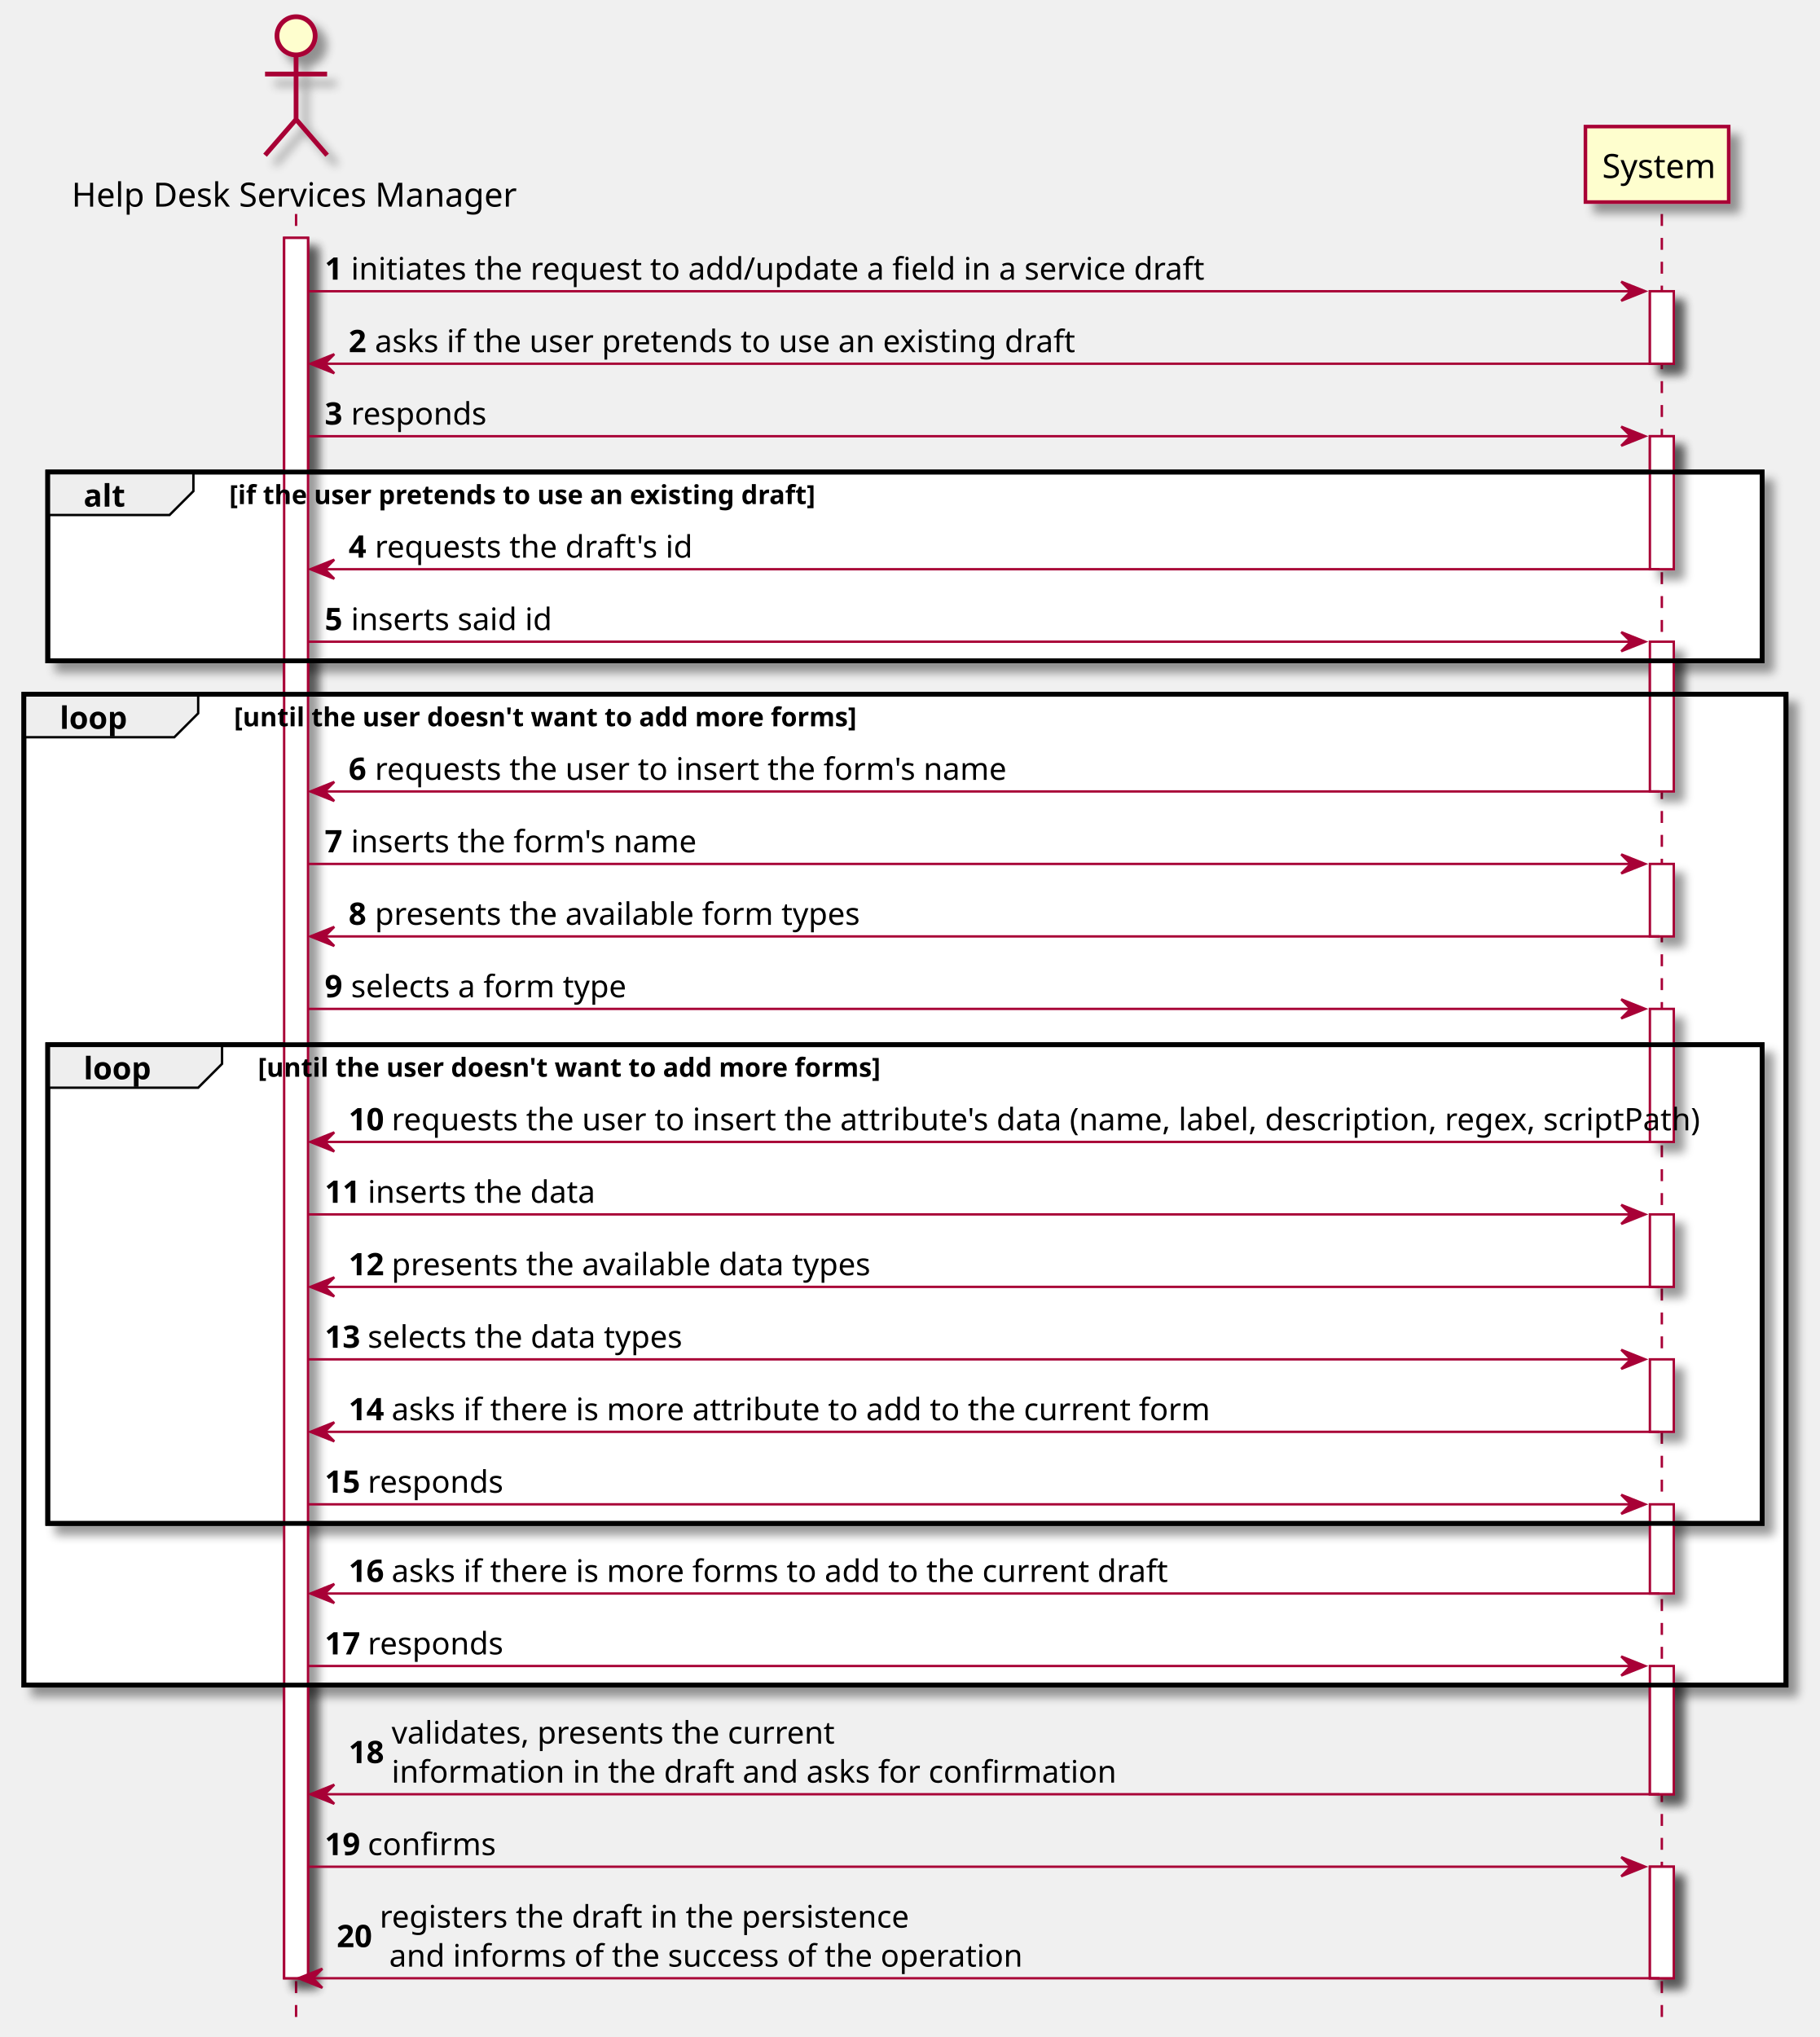
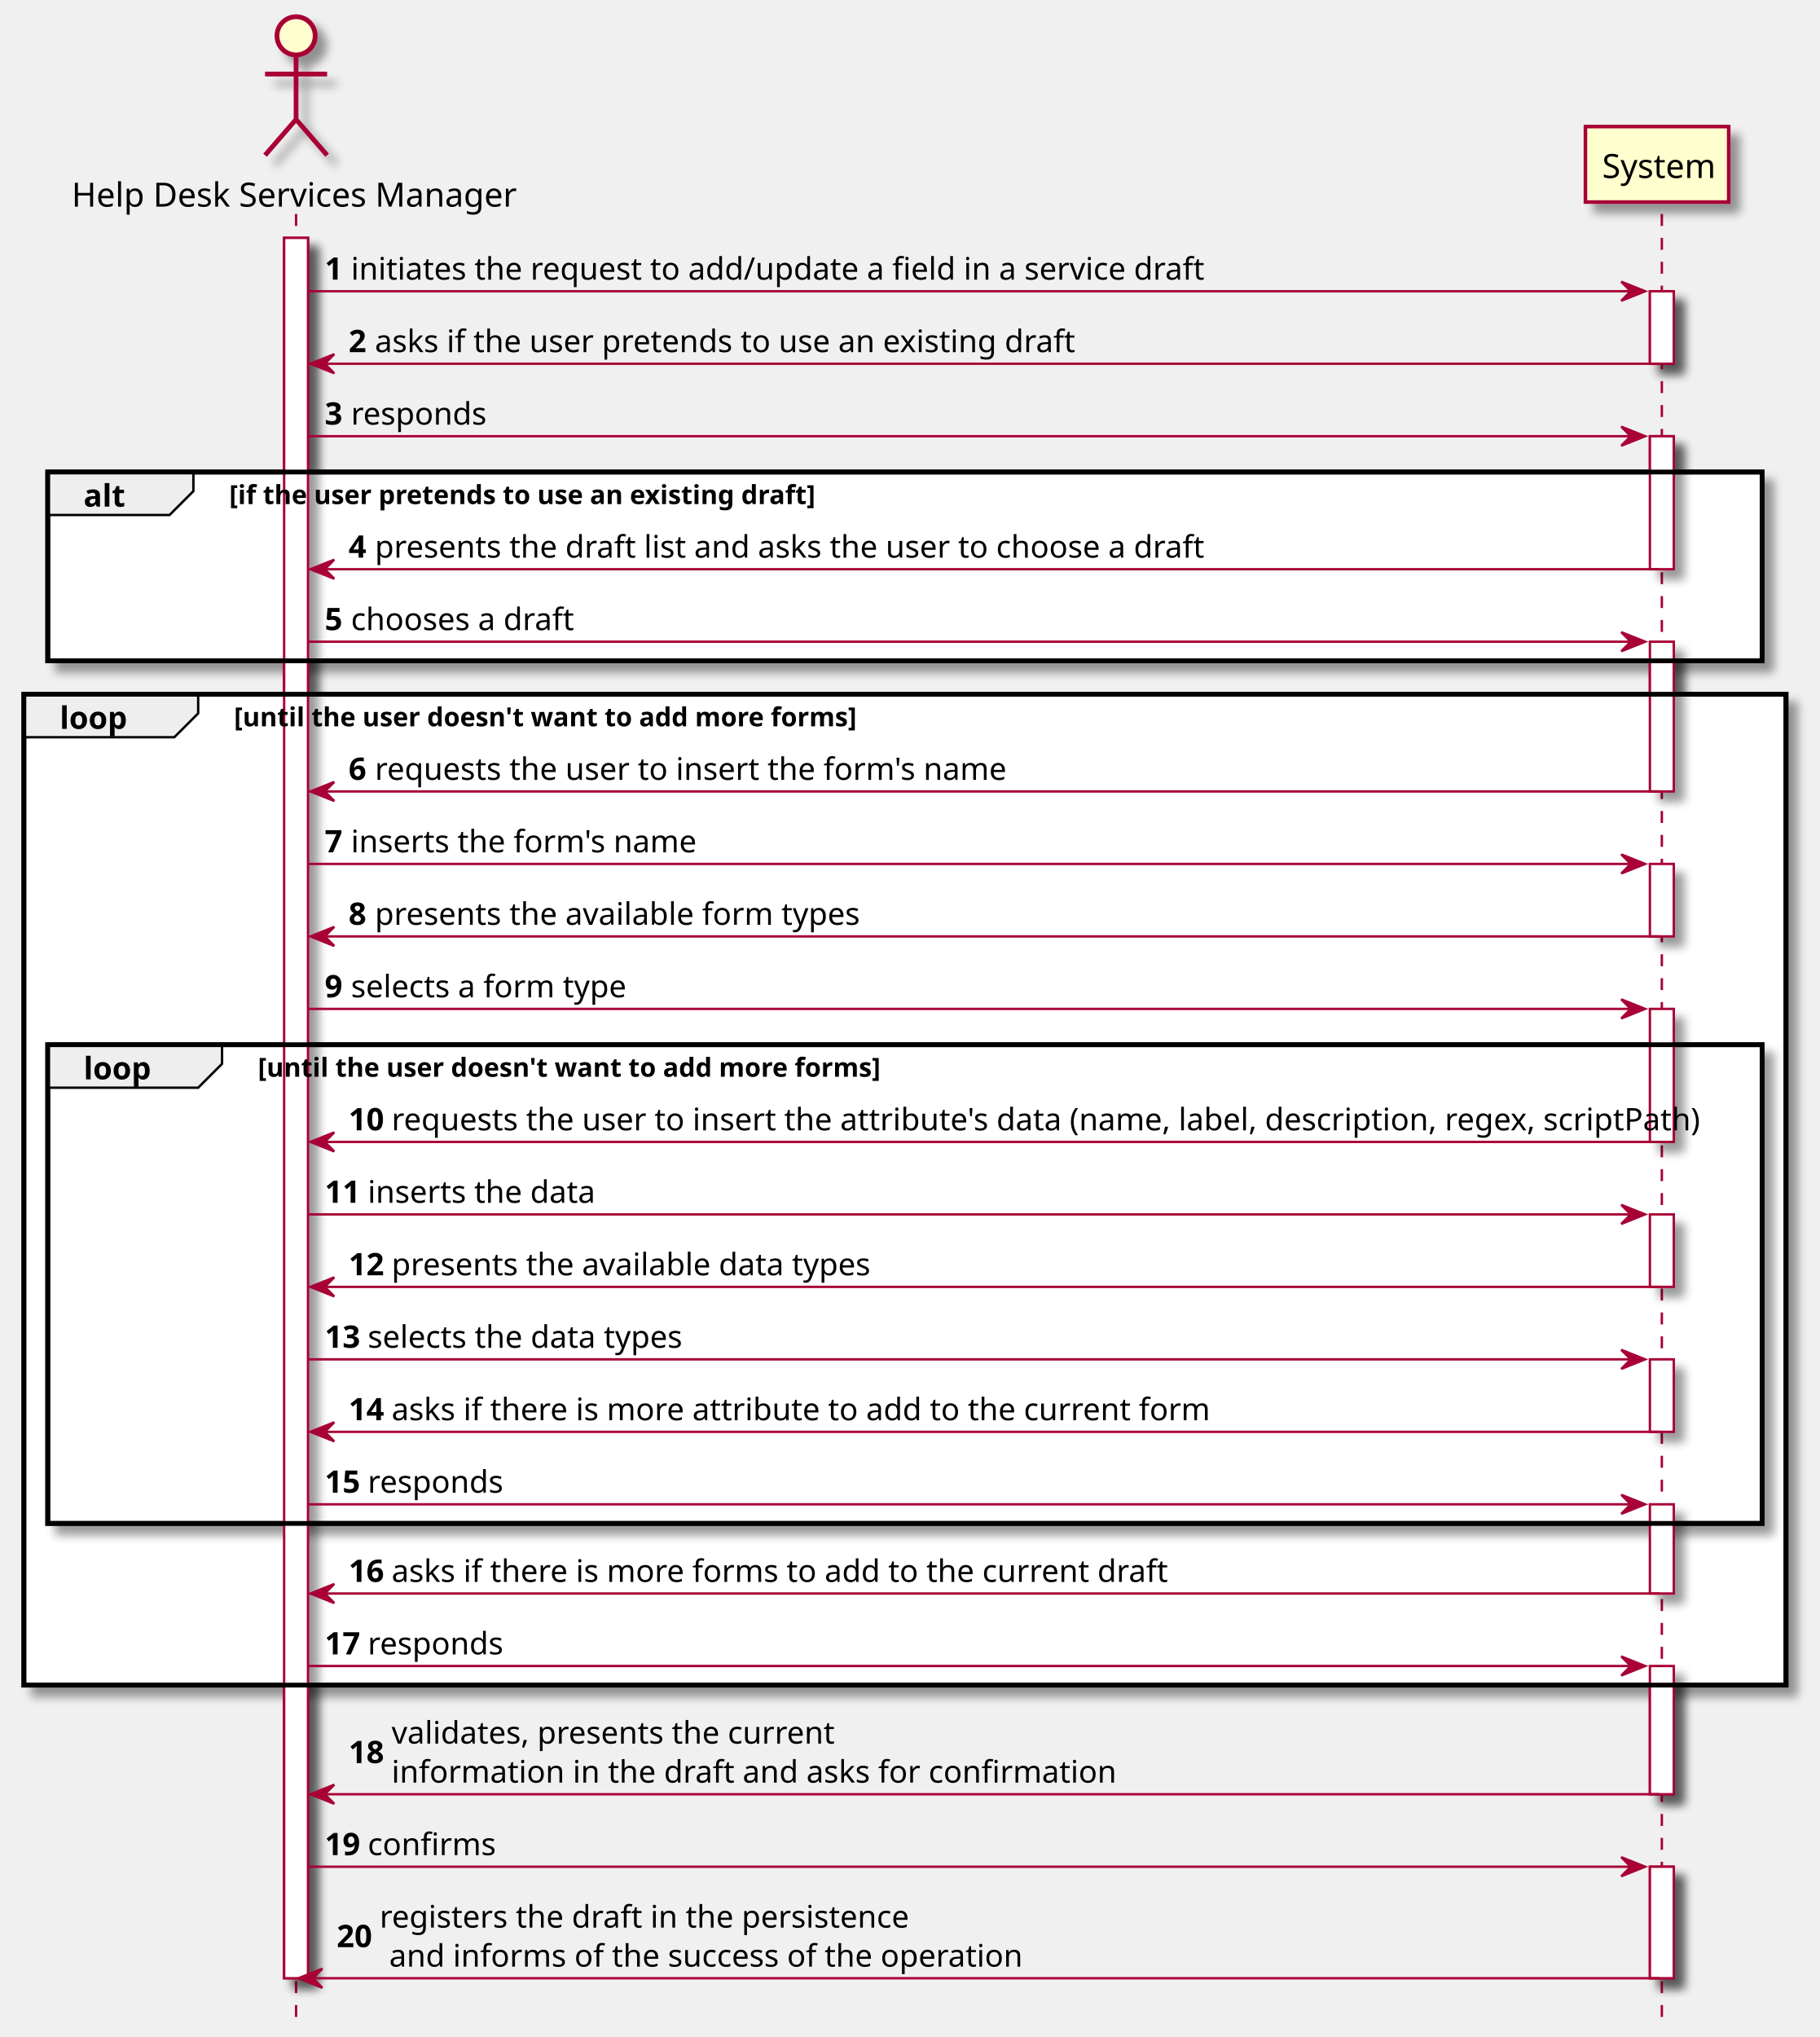
<svg xmlns="http://www.w3.org/2000/svg" contentScriptType="application/ecmascript" contentStyleType="text/css" height="853px" preserveAspectRatio="none" style="width:762px;height:853px;" version="1.1" viewBox="0 0 762 853" width="762px" zoomAndPan="magnify">
  <defs>
-     <filter height="300%" id="f1j37cf1c115k4" width="300%" x="-1" y="-1">
+     <filter height="300%" id="fv3etvb4ns5rr" width="300%" x="-1" y="-1">
      <feGaussianBlur result="blurOut" stdDeviation="2.0" />
      <feColorMatrix in="blurOut" result="blurOut2" type="matrix" values="0 0 0 0 0 0 0 0 0 0 0 0 0 0 0 0 0 0 .4 0" />
      <feOffset dx="4.0" dy="4.0" in="blurOut2" result="blurOut3" />
      <feBlend in="SourceGraphic" in2="blurOut3" mode="normal" />
    </filter>
  </defs>
  <g>
-     <rect fill="#FFFFFF" filter="url(#f1j37cf1c115k4)" height="728.789" style="stroke:#A80036;stroke-width:1.0;" width="10" x="119" y="99.609" />
-     <rect fill="#FFFFFF" filter="url(#f1j37cf1c115k4)" height="30.352" style="stroke:#A80036;stroke-width:1.0;" width="10" x="691" y="121.961" />
-     <rect fill="#FFFFFF" filter="url(#f1j37cf1c115k4)" height="55.703" style="stroke:#A80036;stroke-width:1.0;" width="10" x="691" y="182.664" />
-     <rect fill="#FFFFFF" filter="url(#f1j37cf1c115k4)" height="62.703" style="stroke:#A80036;stroke-width:1.0;" width="10" x="691" y="268.719" />
-     <rect fill="#FFFFFF" filter="url(#f1j37cf1c115k4)" height="30.352" style="stroke:#A80036;stroke-width:1.0;" width="10" x="691" y="361.773" />
-     <rect fill="#FFFFFF" filter="url(#f1j37cf1c115k4)" height="55.703" style="stroke:#A80036;stroke-width:1.0;" width="10" x="691" y="422.477" />
-     <rect fill="#FFFFFF" filter="url(#f1j37cf1c115k4)" height="30.352" style="stroke:#A80036;stroke-width:1.0;" width="10" x="691" y="508.531" />
-     <rect fill="#FFFFFF" filter="url(#f1j37cf1c115k4)" height="30.352" style="stroke:#A80036;stroke-width:1.0;" width="10" x="691" y="569.234" />
-     <rect fill="#FFFFFF" filter="url(#f1j37cf1c115k4)" height="37.352" style="stroke:#A80036;stroke-width:1.0;" width="10" x="691" y="629.938" />
-     <rect fill="#FFFFFF" filter="url(#f1j37cf1c115k4)" height="53.703" style="stroke:#A80036;stroke-width:1.0;" width="10" x="691" y="697.641" />
-     <rect fill="#FFFFFF" filter="url(#f1j37cf1c115k4)" height="46.703" style="stroke:#A80036;stroke-width:1.0;" width="10" x="691" y="781.695" />
-     <rect fill="#FFFFFF" filter="url(#f1j37cf1c115k4)" height="79.055" style="stroke:#000000;stroke-width:2.0;" width="718" x="20" y="197.664" />
-     <rect fill="#FFFFFF" filter="url(#f1j37cf1c115k4)" height="414.922" style="stroke:#000000;stroke-width:2.0;" width="738" x="10" y="290.719" />
-     <rect fill="#FFFFFF" filter="url(#f1j37cf1c115k4)" height="200.461" style="stroke:#000000;stroke-width:2.0;" width="718" x="20" y="437.477" />
+     <rect fill="#FFFFFF" filter="url(#fv3etvb4ns5rr)" height="728.789" style="stroke:#A80036;stroke-width:1.0;" width="10" x="119" y="99.609" />
+     <rect fill="#FFFFFF" filter="url(#fv3etvb4ns5rr)" height="30.352" style="stroke:#A80036;stroke-width:1.0;" width="10" x="691" y="121.961" />
+     <rect fill="#FFFFFF" filter="url(#fv3etvb4ns5rr)" height="55.703" style="stroke:#A80036;stroke-width:1.0;" width="10" x="691" y="182.664" />
+     <rect fill="#FFFFFF" filter="url(#fv3etvb4ns5rr)" height="62.703" style="stroke:#A80036;stroke-width:1.0;" width="10" x="691" y="268.719" />
+     <rect fill="#FFFFFF" filter="url(#fv3etvb4ns5rr)" height="30.352" style="stroke:#A80036;stroke-width:1.0;" width="10" x="691" y="361.773" />
+     <rect fill="#FFFFFF" filter="url(#fv3etvb4ns5rr)" height="55.703" style="stroke:#A80036;stroke-width:1.0;" width="10" x="691" y="422.477" />
+     <rect fill="#FFFFFF" filter="url(#fv3etvb4ns5rr)" height="30.352" style="stroke:#A80036;stroke-width:1.0;" width="10" x="691" y="508.531" />
+     <rect fill="#FFFFFF" filter="url(#fv3etvb4ns5rr)" height="30.352" style="stroke:#A80036;stroke-width:1.0;" width="10" x="691" y="569.234" />
+     <rect fill="#FFFFFF" filter="url(#fv3etvb4ns5rr)" height="37.352" style="stroke:#A80036;stroke-width:1.0;" width="10" x="691" y="629.938" />
+     <rect fill="#FFFFFF" filter="url(#fv3etvb4ns5rr)" height="53.703" style="stroke:#A80036;stroke-width:1.0;" width="10" x="691" y="697.641" />
+     <rect fill="#FFFFFF" filter="url(#fv3etvb4ns5rr)" height="46.703" style="stroke:#A80036;stroke-width:1.0;" width="10" x="691" y="781.695" />
+     <rect fill="#FFFFFF" filter="url(#fv3etvb4ns5rr)" height="79.055" style="stroke:#000000;stroke-width:2.0;" width="718" x="20" y="197.664" />
+     <rect fill="#FFFFFF" filter="url(#fv3etvb4ns5rr)" height="414.922" style="stroke:#000000;stroke-width:2.0;" width="738" x="10" y="290.719" />
+     <rect fill="#FFFFFF" filter="url(#fv3etvb4ns5rr)" height="200.461" style="stroke:#000000;stroke-width:2.0;" width="718" x="20" y="437.477" />
    <line style="stroke:#A80036;stroke-width:1.0;stroke-dasharray:5.0,5.0;" x1="124" x2="124" y1="89.609" y2="846.398" />
    <line style="stroke:#A80036;stroke-width:1.0;stroke-dasharray:5.0,5.0;" x1="696" x2="696" y1="89.609" y2="846.398" />
    <text fill="#000000" font-family="sans-serif" font-size="14" lengthAdjust="spacing" textLength="182" x="30" y="86.533">Help Desk Services Manager</text>
-     <ellipse cx="124" cy="15" fill="#FEFECE" filter="url(#f1j37cf1c115k4)" rx="8" ry="8" style="stroke:#A80036;stroke-width:2.0;" />
-     <path d="M124,23 L124,50 M111,31 L137,31 M124,50 L111,65 M124,50 L137,65 " fill="none" filter="url(#f1j37cf1c115k4)" style="stroke:#A80036;stroke-width:2.0;" />
-     <rect fill="#FEFECE" filter="url(#f1j37cf1c115k4)" height="31.609" style="stroke:#A80036;stroke-width:1.5;" width="60" x="664" y="53" />
+     <ellipse cx="124" cy="15" fill="#FEFECE" filter="url(#fv3etvb4ns5rr)" rx="8" ry="8" style="stroke:#A80036;stroke-width:2.0;" />
+     <path d="M124,23 L124,50 M111,31 L137,31 M124,50 L111,65 M124,50 L137,65 " fill="none" filter="url(#fv3etvb4ns5rr)" style="stroke:#A80036;stroke-width:2.0;" />
+     <rect fill="#FEFECE" filter="url(#fv3etvb4ns5rr)" height="31.609" style="stroke:#A80036;stroke-width:1.5;" width="60" x="664" y="53" />
    <text fill="#000000" font-family="sans-serif" font-size="14" lengthAdjust="spacing" textLength="46" x="671" y="74.533">System</text>
-     <rect fill="#FFFFFF" filter="url(#f1j37cf1c115k4)" height="728.789" style="stroke:#A80036;stroke-width:1.0;" width="10" x="119" y="99.609" />
-     <rect fill="#FFFFFF" filter="url(#f1j37cf1c115k4)" height="30.352" style="stroke:#A80036;stroke-width:1.0;" width="10" x="691" y="121.961" />
-     <rect fill="#FFFFFF" filter="url(#f1j37cf1c115k4)" height="55.703" style="stroke:#A80036;stroke-width:1.0;" width="10" x="691" y="182.664" />
-     <rect fill="#FFFFFF" filter="url(#f1j37cf1c115k4)" height="62.703" style="stroke:#A80036;stroke-width:1.0;" width="10" x="691" y="268.719" />
-     <rect fill="#FFFFFF" filter="url(#f1j37cf1c115k4)" height="30.352" style="stroke:#A80036;stroke-width:1.0;" width="10" x="691" y="361.773" />
-     <rect fill="#FFFFFF" filter="url(#f1j37cf1c115k4)" height="55.703" style="stroke:#A80036;stroke-width:1.0;" width="10" x="691" y="422.477" />
-     <rect fill="#FFFFFF" filter="url(#f1j37cf1c115k4)" height="30.352" style="stroke:#A80036;stroke-width:1.0;" width="10" x="691" y="508.531" />
-     <rect fill="#FFFFFF" filter="url(#f1j37cf1c115k4)" height="30.352" style="stroke:#A80036;stroke-width:1.0;" width="10" x="691" y="569.234" />
-     <rect fill="#FFFFFF" filter="url(#f1j37cf1c115k4)" height="37.352" style="stroke:#A80036;stroke-width:1.0;" width="10" x="691" y="629.938" />
-     <rect fill="#FFFFFF" filter="url(#f1j37cf1c115k4)" height="53.703" style="stroke:#A80036;stroke-width:1.0;" width="10" x="691" y="697.641" />
-     <rect fill="#FFFFFF" filter="url(#f1j37cf1c115k4)" height="46.703" style="stroke:#A80036;stroke-width:1.0;" width="10" x="691" y="781.695" />
+     <rect fill="#FFFFFF" filter="url(#fv3etvb4ns5rr)" height="728.789" style="stroke:#A80036;stroke-width:1.0;" width="10" x="119" y="99.609" />
+     <rect fill="#FFFFFF" filter="url(#fv3etvb4ns5rr)" height="30.352" style="stroke:#A80036;stroke-width:1.0;" width="10" x="691" y="121.961" />
+     <rect fill="#FFFFFF" filter="url(#fv3etvb4ns5rr)" height="55.703" style="stroke:#A80036;stroke-width:1.0;" width="10" x="691" y="182.664" />
+     <rect fill="#FFFFFF" filter="url(#fv3etvb4ns5rr)" height="62.703" style="stroke:#A80036;stroke-width:1.0;" width="10" x="691" y="268.719" />
+     <rect fill="#FFFFFF" filter="url(#fv3etvb4ns5rr)" height="30.352" style="stroke:#A80036;stroke-width:1.0;" width="10" x="691" y="361.773" />
+     <rect fill="#FFFFFF" filter="url(#fv3etvb4ns5rr)" height="55.703" style="stroke:#A80036;stroke-width:1.0;" width="10" x="691" y="422.477" />
+     <rect fill="#FFFFFF" filter="url(#fv3etvb4ns5rr)" height="30.352" style="stroke:#A80036;stroke-width:1.0;" width="10" x="691" y="508.531" />
+     <rect fill="#FFFFFF" filter="url(#fv3etvb4ns5rr)" height="30.352" style="stroke:#A80036;stroke-width:1.0;" width="10" x="691" y="569.234" />
+     <rect fill="#FFFFFF" filter="url(#fv3etvb4ns5rr)" height="37.352" style="stroke:#A80036;stroke-width:1.0;" width="10" x="691" y="629.938" />
+     <rect fill="#FFFFFF" filter="url(#fv3etvb4ns5rr)" height="53.703" style="stroke:#A80036;stroke-width:1.0;" width="10" x="691" y="697.641" />
+     <rect fill="#FFFFFF" filter="url(#fv3etvb4ns5rr)" height="46.703" style="stroke:#A80036;stroke-width:1.0;" width="10" x="691" y="781.695" />
    <polygon fill="#A80036" points="679,117.961,689,121.961,679,125.961,683,121.961" style="stroke:#A80036;stroke-width:1.0;" />
    <line style="stroke:#A80036;stroke-width:1.0;" x1="129" x2="685" y1="121.961" y2="121.961" />
    <text fill="#000000" font-family="sans-serif" font-size="13" font-weight="bold" lengthAdjust="spacing" textLength="7" x="136" y="117.105">1</text>
    <text fill="#000000" font-family="sans-serif" font-size="13" lengthAdjust="spacing" textLength="333" x="147" y="117.105">initiates the request to add/update a field in a service draft</text>
    <polygon fill="#A80036" points="140,148.312,130,152.312,140,156.312,136,152.312" style="stroke:#A80036;stroke-width:1.0;" />
    <line style="stroke:#A80036;stroke-width:1.0;" x1="134" x2="695" y1="152.312" y2="152.312" />
    <text fill="#000000" font-family="sans-serif" font-size="13" font-weight="bold" lengthAdjust="spacing" textLength="7" x="146" y="147.456">2</text>
    <text fill="#000000" font-family="sans-serif" font-size="13" lengthAdjust="spacing" textLength="279" x="157" y="147.456">asks if the user pretends to use an existing draft</text>
    <polygon fill="#A80036" points="679,178.664,689,182.664,679,186.664,683,182.664" style="stroke:#A80036;stroke-width:1.0;" />
    <line style="stroke:#A80036;stroke-width:1.0;" x1="129" x2="685" y1="182.664" y2="182.664" />
    <text fill="#000000" font-family="sans-serif" font-size="13" font-weight="bold" lengthAdjust="spacing" textLength="7" x="136" y="177.808">3</text>
    <text fill="#000000" font-family="sans-serif" font-size="13" lengthAdjust="spacing" textLength="53" x="147" y="177.808">responds</text>
    <path d="M20,197.664 L81,197.664 L81,205.664 L71,215.664 L20,215.664 L20,197.664 " fill="#EEEEEE" style="stroke:#000000;stroke-width:1.0;" />
    <rect fill="none" height="79.055" style="stroke:#000000;stroke-width:2.0;" width="718" x="20" y="197.664" />
    <text fill="#000000" font-family="sans-serif" font-size="13" font-weight="bold" lengthAdjust="spacing" textLength="16" x="35" y="212.159">alt</text>
    <text fill="#000000" font-family="sans-serif" font-size="11" font-weight="bold" lengthAdjust="spacing" textLength="249" x="96" y="211.083">[if the user pretends to use an existing draft]</text>
    <polygon fill="#A80036" points="140,234.367,130,238.367,140,242.367,136,238.367" style="stroke:#A80036;stroke-width:1.0;" />
    <line style="stroke:#A80036;stroke-width:1.0;" x1="134" x2="695" y1="238.367" y2="238.367" />
    <text fill="#000000" font-family="sans-serif" font-size="13" font-weight="bold" lengthAdjust="spacing" textLength="7" x="146" y="233.511">4</text>
-     <text fill="#000000" font-family="sans-serif" font-size="13" lengthAdjust="spacing" textLength="124" x="157" y="233.511">requests the draft's id</text>
+     <text fill="#000000" font-family="sans-serif" font-size="13" lengthAdjust="spacing" textLength="331" x="157" y="233.511">presents the draft list and asks the user to choose a draft</text>
    <polygon fill="#A80036" points="679,264.719,689,268.719,679,272.719,683,268.719" style="stroke:#A80036;stroke-width:1.0;" />
    <line style="stroke:#A80036;stroke-width:1.0;" x1="129" x2="685" y1="268.719" y2="268.719" />
    <text fill="#000000" font-family="sans-serif" font-size="13" font-weight="bold" lengthAdjust="spacing" textLength="7" x="136" y="263.862">5</text>
-     <text fill="#000000" font-family="sans-serif" font-size="13" lengthAdjust="spacing" textLength="81" x="147" y="263.862">inserts said id</text>
+     <text fill="#000000" font-family="sans-serif" font-size="13" lengthAdjust="spacing" textLength="89" x="147" y="263.862">chooses a draft</text>
    <path d="M10,290.719 L83,290.719 L83,298.719 L73,308.719 L10,308.719 L10,290.719 " fill="#EEEEEE" style="stroke:#000000;stroke-width:1.0;" />
    <rect fill="none" height="414.922" style="stroke:#000000;stroke-width:2.0;" width="738" x="10" y="290.719" />
    <text fill="#000000" font-family="sans-serif" font-size="13" font-weight="bold" lengthAdjust="spacing" textLength="28" x="25" y="305.214">loop</text>
    <text fill="#000000" font-family="sans-serif" font-size="11" font-weight="bold" lengthAdjust="spacing" textLength="264" x="98" y="304.138">[until the user doesn't want to add more forms]</text>
    <polygon fill="#A80036" points="140,327.422,130,331.422,140,335.422,136,331.422" style="stroke:#A80036;stroke-width:1.0;" />
    <line style="stroke:#A80036;stroke-width:1.0;" x1="134" x2="695" y1="331.422" y2="331.422" />
    <text fill="#000000" font-family="sans-serif" font-size="13" font-weight="bold" lengthAdjust="spacing" textLength="7" x="146" y="326.565">6</text>
    <text fill="#000000" font-family="sans-serif" font-size="13" lengthAdjust="spacing" textLength="248" x="157" y="326.565">requests the user to insert the form's name</text>
    <polygon fill="#A80036" points="679,357.773,689,361.773,679,365.773,683,361.773" style="stroke:#A80036;stroke-width:1.0;" />
    <line style="stroke:#A80036;stroke-width:1.0;" x1="129" x2="685" y1="361.773" y2="361.773" />
    <text fill="#000000" font-family="sans-serif" font-size="13" font-weight="bold" lengthAdjust="spacing" textLength="7" x="136" y="356.917">7</text>
    <text fill="#000000" font-family="sans-serif" font-size="13" lengthAdjust="spacing" textLength="135" x="147" y="356.917">inserts the form's name</text>
    <polygon fill="#A80036" points="140,388.125,130,392.125,140,396.125,136,392.125" style="stroke:#A80036;stroke-width:1.0;" />
    <line style="stroke:#A80036;stroke-width:1.0;" x1="134" x2="695" y1="392.125" y2="392.125" />
    <text fill="#000000" font-family="sans-serif" font-size="13" font-weight="bold" lengthAdjust="spacing" textLength="7" x="146" y="387.269">8</text>
    <text fill="#000000" font-family="sans-serif" font-size="13" lengthAdjust="spacing" textLength="190" x="157" y="387.269">presents the available form types</text>
    <polygon fill="#A80036" points="679,418.477,689,422.477,679,426.477,683,422.477" style="stroke:#A80036;stroke-width:1.0;" />
    <line style="stroke:#A80036;stroke-width:1.0;" x1="129" x2="685" y1="422.477" y2="422.477" />
    <text fill="#000000" font-family="sans-serif" font-size="13" font-weight="bold" lengthAdjust="spacing" textLength="7" x="136" y="417.62">9</text>
    <text fill="#000000" font-family="sans-serif" font-size="13" lengthAdjust="spacing" textLength="111" x="147" y="417.62">selects a form type</text>
    <path d="M20,437.477 L93,437.477 L93,445.477 L83,455.477 L20,455.477 L20,437.477 " fill="#EEEEEE" style="stroke:#000000;stroke-width:1.0;" />
    <rect fill="none" height="200.461" style="stroke:#000000;stroke-width:2.0;" width="718" x="20" y="437.477" />
    <text fill="#000000" font-family="sans-serif" font-size="13" font-weight="bold" lengthAdjust="spacing" textLength="28" x="35" y="451.972">loop</text>
    <text fill="#000000" font-family="sans-serif" font-size="11" font-weight="bold" lengthAdjust="spacing" textLength="264" x="108" y="450.896">[until the user doesn't want to add more forms]</text>
    <polygon fill="#A80036" points="140,474.18,130,478.18,140,482.18,136,478.18" style="stroke:#A80036;stroke-width:1.0;" />
    <line style="stroke:#A80036;stroke-width:1.0;" x1="134" x2="695" y1="478.18" y2="478.18" />
    <text fill="#000000" font-family="sans-serif" font-size="13" font-weight="bold" lengthAdjust="spacing" textLength="14" x="146" y="473.323">10</text>
    <text fill="#000000" font-family="sans-serif" font-size="13" lengthAdjust="spacing" textLength="520" x="164" y="473.323">requests the user to insert the attribute's data (name, label, description, regex, scriptPath)</text>
    <polygon fill="#A80036" points="679,504.531,689,508.531,679,512.531,683,508.531" style="stroke:#A80036;stroke-width:1.0;" />
    <line style="stroke:#A80036;stroke-width:1.0;" x1="129" x2="685" y1="508.531" y2="508.531" />
    <text fill="#000000" font-family="sans-serif" font-size="13" font-weight="bold" lengthAdjust="spacing" textLength="14" x="136" y="503.675">11</text>
    <text fill="#000000" font-family="sans-serif" font-size="13" lengthAdjust="spacing" textLength="90" x="154" y="503.675">inserts the data</text>
    <polygon fill="#A80036" points="140,534.883,130,538.883,140,542.883,136,538.883" style="stroke:#A80036;stroke-width:1.0;" />
    <line style="stroke:#A80036;stroke-width:1.0;" x1="134" x2="695" y1="538.883" y2="538.883" />
    <text fill="#000000" font-family="sans-serif" font-size="13" font-weight="bold" lengthAdjust="spacing" textLength="14" x="146" y="534.026">12</text>
    <text fill="#000000" font-family="sans-serif" font-size="13" lengthAdjust="spacing" textLength="190" x="164" y="534.026">presents the available data types</text>
    <polygon fill="#A80036" points="679,565.234,689,569.234,679,573.234,683,569.234" style="stroke:#A80036;stroke-width:1.0;" />
    <line style="stroke:#A80036;stroke-width:1.0;" x1="129" x2="685" y1="569.234" y2="569.234" />
    <text fill="#000000" font-family="sans-serif" font-size="13" font-weight="bold" lengthAdjust="spacing" textLength="14" x="136" y="564.378">13</text>
    <text fill="#000000" font-family="sans-serif" font-size="13" lengthAdjust="spacing" textLength="129" x="154" y="564.378">selects the data types</text>
    <polygon fill="#A80036" points="140,595.586,130,599.586,140,603.586,136,599.586" style="stroke:#A80036;stroke-width:1.0;" />
    <line style="stroke:#A80036;stroke-width:1.0;" x1="134" x2="695" y1="599.586" y2="599.586" />
    <text fill="#000000" font-family="sans-serif" font-size="13" font-weight="bold" lengthAdjust="spacing" textLength="14" x="146" y="594.73">14</text>
    <text fill="#000000" font-family="sans-serif" font-size="13" lengthAdjust="spacing" textLength="319" x="164" y="594.73">asks if there is more attribute to add to the current form</text>
    <polygon fill="#A80036" points="679,625.938,689,629.938,679,633.938,683,629.938" style="stroke:#A80036;stroke-width:1.0;" />
    <line style="stroke:#A80036;stroke-width:1.0;" x1="129" x2="685" y1="629.938" y2="629.938" />
    <text fill="#000000" font-family="sans-serif" font-size="13" font-weight="bold" lengthAdjust="spacing" textLength="14" x="136" y="625.081">15</text>
    <text fill="#000000" font-family="sans-serif" font-size="13" lengthAdjust="spacing" textLength="53" x="154" y="625.081">responds</text>
    <polygon fill="#A80036" points="140,663.289,130,667.289,140,671.289,136,667.289" style="stroke:#A80036;stroke-width:1.0;" />
    <line style="stroke:#A80036;stroke-width:1.0;" x1="134" x2="695" y1="667.289" y2="667.289" />
    <text fill="#000000" font-family="sans-serif" font-size="13" font-weight="bold" lengthAdjust="spacing" textLength="14" x="146" y="662.433">16</text>
    <text fill="#000000" font-family="sans-serif" font-size="13" lengthAdjust="spacing" textLength="304" x="164" y="662.433">asks if there is more forms to add to the current draft</text>
    <polygon fill="#A80036" points="679,693.641,689,697.641,679,701.641,683,697.641" style="stroke:#A80036;stroke-width:1.0;" />
    <line style="stroke:#A80036;stroke-width:1.0;" x1="129" x2="685" y1="697.641" y2="697.641" />
    <text fill="#000000" font-family="sans-serif" font-size="13" font-weight="bold" lengthAdjust="spacing" textLength="14" x="136" y="692.784">17</text>
    <text fill="#000000" font-family="sans-serif" font-size="13" lengthAdjust="spacing" textLength="53" x="154" y="692.784">responds</text>
    <polygon fill="#A80036" points="140,747.344,130,751.344,140,755.344,136,751.344" style="stroke:#A80036;stroke-width:1.0;" />
    <line style="stroke:#A80036;stroke-width:1.0;" x1="134" x2="695" y1="751.344" y2="751.344" />
    <text fill="#000000" font-family="sans-serif" font-size="13" font-weight="bold" lengthAdjust="spacing" textLength="14" x="146" y="738.312">18</text>
    <text fill="#000000" font-family="sans-serif" font-size="13" lengthAdjust="spacing" textLength="174" x="164" y="730.136">validates, presents the current</text>
    <text fill="#000000" font-family="sans-serif" font-size="13" lengthAdjust="spacing" textLength="277" x="164" y="746.487">information in the draft and asks for confirmation</text>
    <polygon fill="#A80036" points="679,777.695,689,781.695,679,785.695,683,781.695" style="stroke:#A80036;stroke-width:1.0;" />
    <line style="stroke:#A80036;stroke-width:1.0;" x1="129" x2="685" y1="781.695" y2="781.695" />
    <text fill="#000000" font-family="sans-serif" font-size="13" font-weight="bold" lengthAdjust="spacing" textLength="14" x="136" y="776.839">19</text>
    <text fill="#000000" font-family="sans-serif" font-size="13" lengthAdjust="spacing" textLength="49" x="154" y="776.839">confirms</text>
    <polygon fill="#A80036" points="135,824.398,125,828.398,135,832.398,131,828.398" style="stroke:#A80036;stroke-width:1.0;" />
    <line style="stroke:#A80036;stroke-width:1.0;" x1="129" x2="695" y1="828.398" y2="828.398" />
    <text fill="#000000" font-family="sans-serif" font-size="13" font-weight="bold" lengthAdjust="spacing" textLength="14" x="141" y="815.366">20</text>
    <text fill="#000000" font-family="sans-serif" font-size="13" lengthAdjust="spacing" textLength="208" x="159" y="807.19">registers the draft in the persistence</text>
    <text fill="#000000" font-family="sans-serif" font-size="13" lengthAdjust="spacing" textLength="249" x="163" y="823.542">and informs of the success of the operation</text>
  </g>
</svg>
